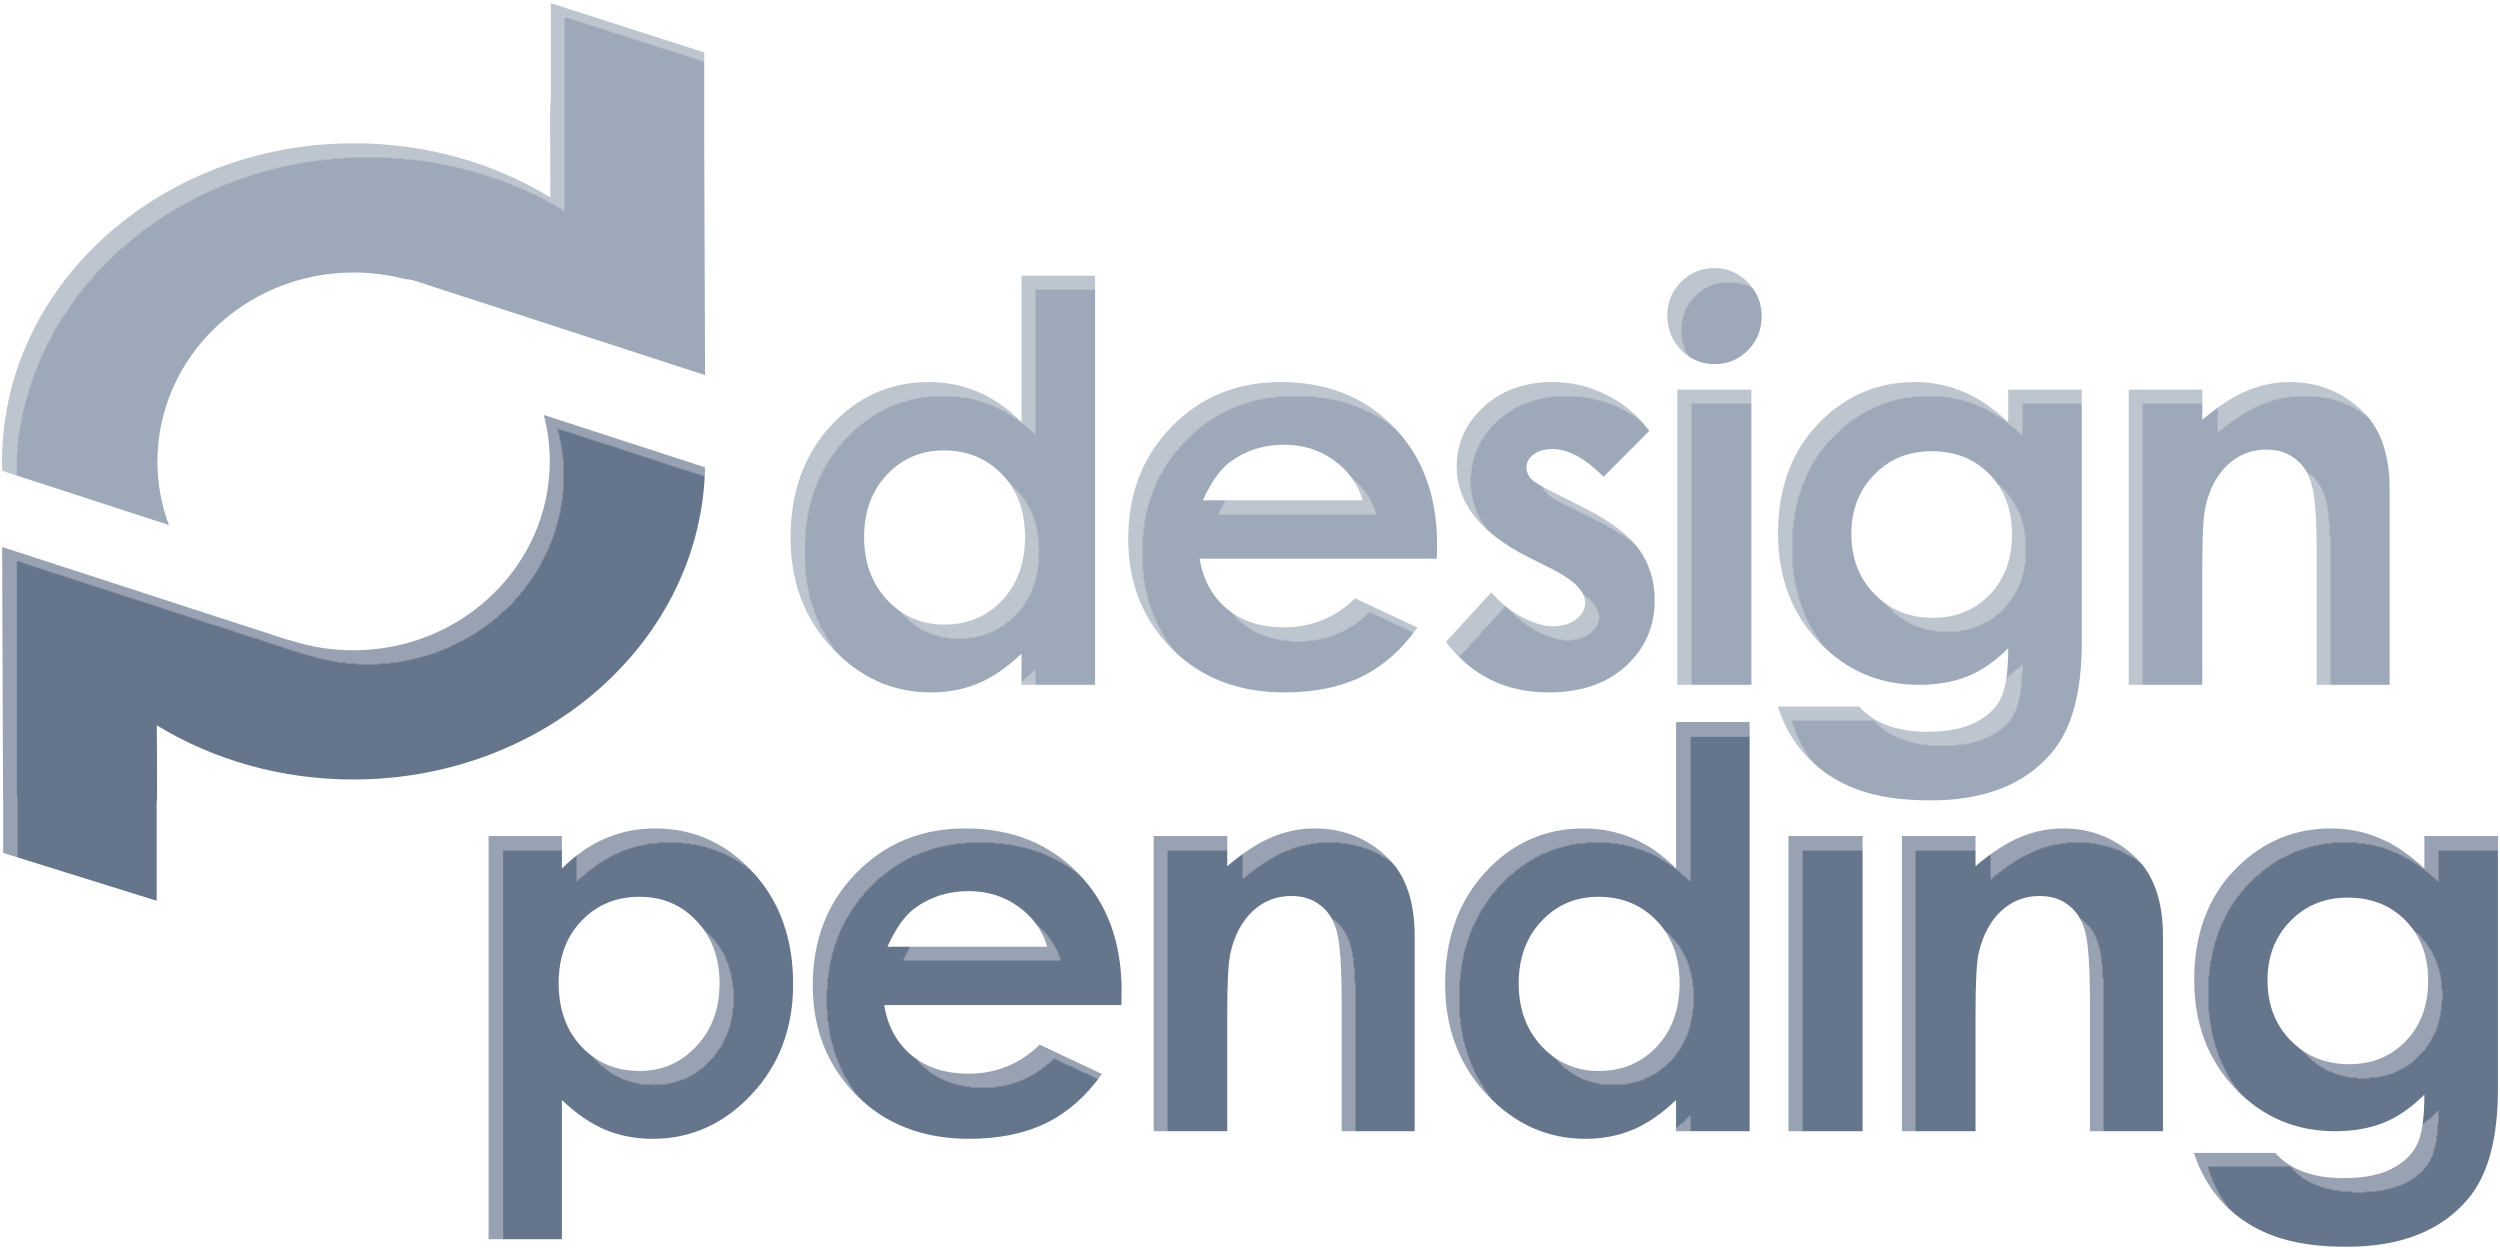
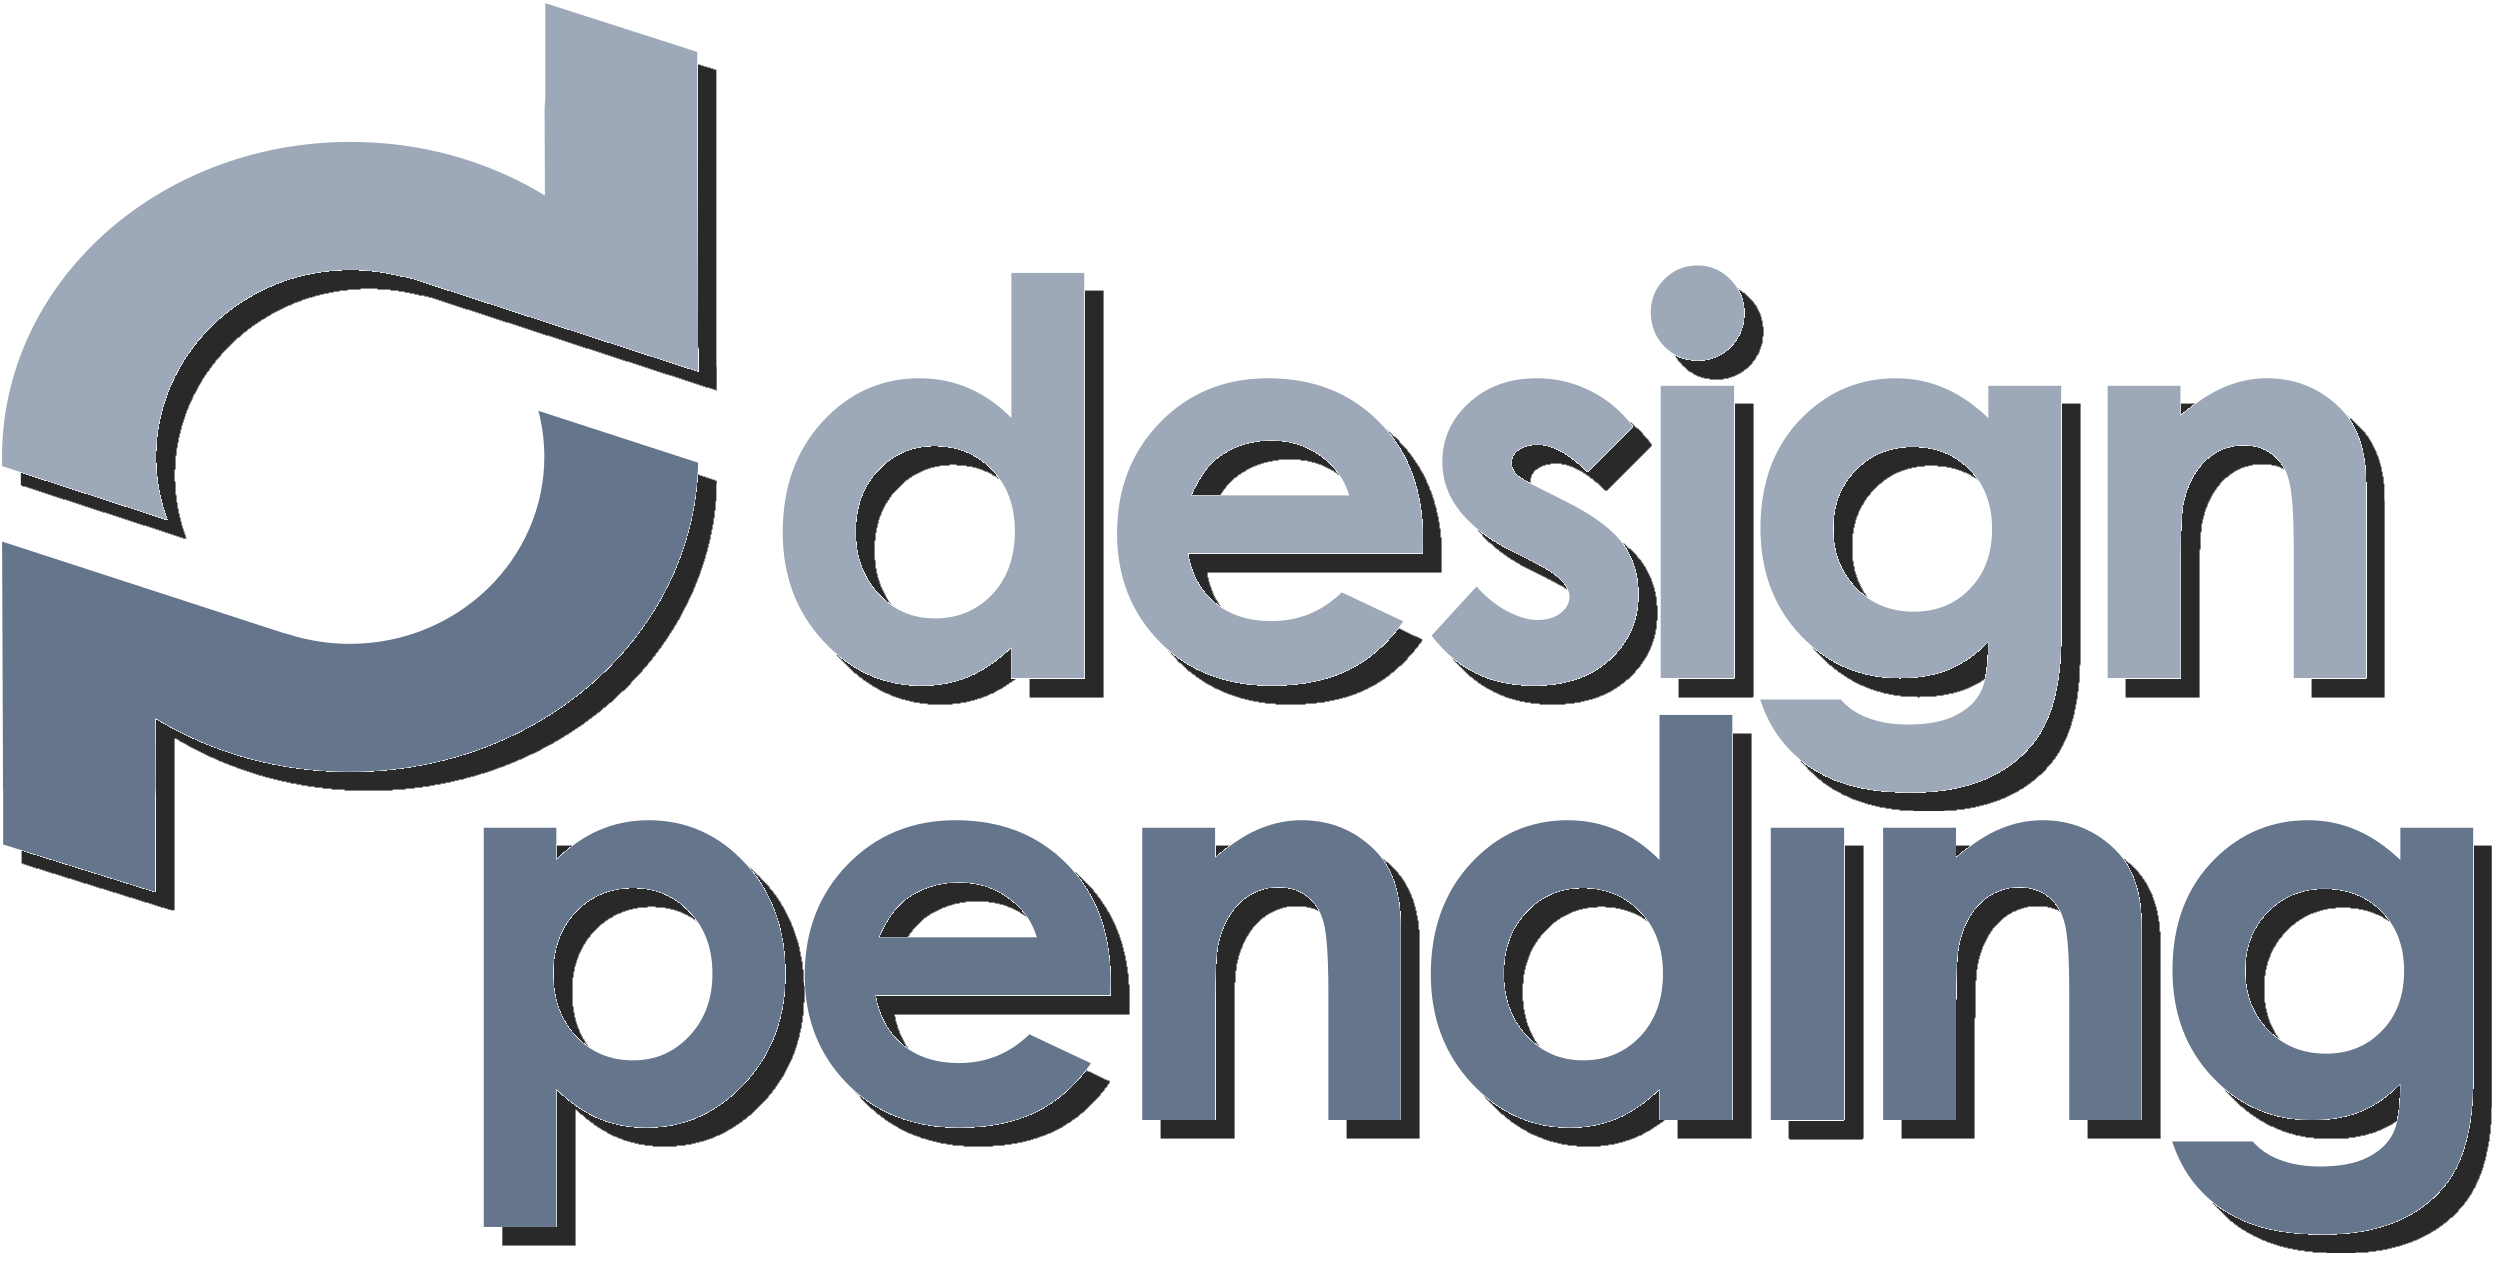
- <svg xmlns="http://www.w3.org/2000/svg" width="258" height="129" viewBox="0 0 258 129" fill="none">
-   <g filter="url(#filter0_i_1939_45)">
-     <path d="M105.42 28.452H113.011V70.674H105.42V67.454C103.931 68.873 102.433 69.9 100.926 70.534C99.438 71.15 97.819 71.458 96.07 71.458C92.144 71.458 88.748 69.937 85.882 66.894C83.017 63.833 81.584 60.035 81.584 55.499C81.584 50.795 82.97 46.94 85.743 43.935C88.515 40.93 91.883 39.427 95.846 39.427C97.67 39.427 99.382 39.773 100.982 40.463C102.582 41.154 104.061 42.19 105.42 43.571V28.452ZM97.409 46.483C95.046 46.483 93.083 47.323 91.52 49.003C89.957 50.664 89.176 52.802 89.176 55.415C89.176 58.047 89.967 60.212 91.548 61.911C93.148 63.609 95.111 64.459 97.437 64.459C99.838 64.459 101.829 63.628 103.41 61.967C104.992 60.287 105.782 58.093 105.782 55.387C105.782 52.736 104.992 50.59 103.41 48.947C101.829 47.304 99.828 46.483 97.409 46.483Z" fill="#9DA8B8" />
-     <path d="M148.279 57.655H123.801C124.155 59.82 125.095 61.547 126.62 62.835C128.165 64.104 130.128 64.739 132.509 64.739C135.356 64.739 137.803 63.74 139.85 61.743L146.269 64.767C144.669 67.044 142.752 68.733 140.52 69.835C138.287 70.917 135.635 71.458 132.565 71.458C127.802 71.458 123.922 69.956 120.927 66.951C117.931 63.927 116.433 60.147 116.433 55.611C116.433 50.963 117.922 47.108 120.899 44.047C123.894 40.967 127.644 39.427 132.147 39.427C136.929 39.427 140.817 40.967 143.813 44.047C146.809 47.108 148.307 51.159 148.307 56.199L148.279 57.655ZM140.631 51.635C140.129 49.936 139.133 48.555 137.645 47.491C136.175 46.427 134.463 45.895 132.509 45.895C130.388 45.895 128.528 46.492 126.927 47.687C125.923 48.434 124.992 49.75 124.136 51.635H140.631Z" fill="#9DA8B8" />
-     <path d="M170.205 44.467L165.488 49.199C163.572 47.295 161.832 46.343 160.269 46.343C159.413 46.343 158.743 46.53 158.259 46.903C157.776 47.258 157.534 47.706 157.534 48.247C157.534 48.658 157.683 49.04 157.98 49.395C158.297 49.731 159.06 50.198 160.269 50.795L163.06 52.195C166 53.651 168.019 55.135 169.117 56.647C170.214 58.159 170.763 59.932 170.763 61.967C170.763 64.673 169.768 66.932 167.777 68.743C165.805 70.553 163.153 71.458 159.822 71.458C155.394 71.458 151.859 69.722 149.216 66.251L153.905 61.127C154.799 62.172 155.841 63.021 157.031 63.675C158.241 64.309 159.311 64.627 160.241 64.627C161.246 64.627 162.055 64.384 162.669 63.899C163.283 63.413 163.59 62.853 163.59 62.219C163.59 61.043 162.483 59.895 160.269 58.775L157.701 57.487C152.789 55.004 150.333 51.896 150.333 48.163C150.333 45.755 151.254 43.702 153.096 42.003C154.957 40.286 157.329 39.427 160.213 39.427C162.185 39.427 164.037 39.866 165.767 40.743C167.516 41.602 168.996 42.843 170.205 44.467Z" fill="#9DA8B8" />
-     <path d="M176.92 27.668C178.26 27.668 179.404 28.153 180.353 29.123C181.321 30.094 181.805 31.27 181.805 32.651C181.805 34.014 181.33 35.181 180.381 36.151C179.432 37.103 178.297 37.579 176.976 37.579C175.618 37.579 174.455 37.094 173.487 36.123C172.538 35.134 172.064 33.939 172.064 32.539C172.064 31.195 172.538 30.047 173.487 29.096C174.436 28.144 175.581 27.668 176.92 27.668ZM173.097 40.211H180.744V70.674H173.097V40.211Z" fill="#9DA8B8" />
-     <path d="M207.248 40.211H214.839V66.306C214.839 71.458 213.807 75.248 211.741 77.674C208.969 80.96 204.791 82.602 199.209 82.602C196.232 82.602 193.73 82.229 191.702 81.482C189.673 80.736 187.962 79.634 186.566 78.178C185.171 76.741 184.138 74.986 183.468 72.914H191.869C192.613 73.773 193.572 74.417 194.744 74.846C195.916 75.294 197.302 75.518 198.902 75.518C200.949 75.518 202.596 75.201 203.843 74.566C205.089 73.932 205.964 73.11 206.466 72.102C206.987 71.094 207.248 69.359 207.248 66.894C205.908 68.239 204.503 69.209 203.033 69.806C201.563 70.385 199.898 70.674 198.037 70.674C193.962 70.674 190.52 69.2 187.71 66.251C184.901 63.301 183.496 59.568 183.496 55.051C183.496 50.216 184.984 46.334 187.962 43.403C190.66 40.753 193.879 39.427 197.619 39.427C199.368 39.427 201.014 39.754 202.559 40.407C204.122 41.042 205.685 42.096 207.248 43.571V40.211ZM199.349 46.567C196.949 46.567 194.967 47.379 193.404 49.003C191.841 50.608 191.06 52.634 191.06 55.079C191.06 57.617 191.86 59.699 193.46 61.323C195.06 62.947 197.07 63.759 199.489 63.759C201.852 63.759 203.796 62.965 205.322 61.379C206.866 59.792 207.638 57.711 207.638 55.135C207.638 52.596 206.866 50.534 205.322 48.947C203.777 47.36 201.786 46.567 199.349 46.567Z" fill="#9DA8B8" />
-     <path d="M219.684 40.211H227.276V43.319C229.006 41.863 230.569 40.855 231.965 40.295C233.379 39.717 234.821 39.427 236.291 39.427C239.305 39.427 241.864 40.482 243.966 42.591C245.734 44.383 246.618 47.034 246.618 50.543V70.674H239.082V57.319C239.082 53.679 238.915 51.262 238.58 50.067C238.263 48.872 237.696 47.967 236.877 47.351C236.077 46.716 235.082 46.399 233.891 46.399C232.346 46.399 231.016 46.922 229.9 47.967C228.802 48.994 228.039 50.422 227.611 52.251C227.388 53.203 227.276 55.266 227.276 58.439V70.674H219.684V40.211Z" fill="#9DA8B8" />
+ <svg xmlns="http://www.w3.org/2000/svg" width="202" height="102" viewBox="0 0 202 102" fill="none">
+   <g filter="url(#filter0_d_2098_2)">
+     <path d="M81.721 22.055H87.606V54.786H81.721V52.29C80.567 53.39 79.406 54.186 78.237 54.678C77.083 55.155 75.829 55.394 74.473 55.394C71.429 55.394 68.797 54.215 66.576 51.856C64.354 49.483 63.244 46.538 63.244 43.022C63.244 39.376 64.318 36.388 66.468 34.058C68.617 31.729 71.227 30.564 74.3 30.564C75.713 30.564 77.04 30.831 78.281 31.367C79.521 31.902 80.668 32.705 81.721 33.776V22.055ZM75.511 36.033C73.679 36.033 72.158 36.685 70.946 37.987C69.734 39.275 69.129 40.931 69.129 42.957C69.129 44.998 69.742 46.676 70.968 47.993C72.208 49.309 73.73 49.968 75.533 49.968C77.394 49.968 78.937 49.324 80.163 48.036C81.389 46.734 82.002 45.034 82.002 42.935C82.002 40.881 81.389 39.217 80.163 37.943C78.937 36.67 77.386 36.033 75.511 36.033Z" fill="#9DA8B8" />
+     <path d="M114.945 44.694H95.97C96.244 46.372 96.973 47.711 98.155 48.709C99.353 49.693 100.875 50.185 102.72 50.185C104.927 50.185 106.824 49.411 108.411 47.862L113.387 50.207C112.147 51.972 110.661 53.282 108.93 54.135C107.199 54.974 105.144 55.394 102.764 55.394C99.072 55.394 96.064 54.229 93.742 51.9C91.419 49.556 90.258 46.625 90.258 43.109C90.258 39.506 91.413 36.518 93.72 34.145C96.042 31.758 98.949 30.564 102.44 30.564C106.147 30.564 109.161 31.758 111.483 34.145C113.806 36.518 114.967 39.658 114.967 43.565L114.945 44.694ZM109.016 40.027C108.627 38.71 107.855 37.639 106.702 36.815C105.562 35.99 104.235 35.578 102.72 35.578C101.076 35.578 99.634 36.041 98.393 36.967C97.615 37.545 96.893 38.566 96.23 40.027H109.016Z" fill="#9DA8B8" />
+     <path d="M131.942 34.471L128.285 38.139C126.8 36.663 125.451 35.925 124.24 35.925C123.576 35.925 123.057 36.069 122.681 36.359C122.307 36.634 122.119 36.981 122.119 37.401C122.119 37.719 122.235 38.016 122.465 38.291C122.711 38.551 123.302 38.913 124.24 39.376L126.403 40.461C128.682 41.59 130.247 42.74 131.099 43.912C131.949 45.084 132.374 46.459 132.374 48.036C132.374 50.134 131.603 51.885 130.06 53.289C128.531 54.692 126.475 55.394 123.893 55.394C120.461 55.394 117.72 54.048 115.671 51.357L119.306 47.385C119.999 48.195 120.807 48.854 121.73 49.36C122.668 49.852 123.497 50.098 124.218 50.098C124.997 50.098 125.624 49.91 126.1 49.534C126.576 49.158 126.814 48.724 126.814 48.231C126.814 47.32 125.956 46.43 124.24 45.562L122.249 44.563C118.441 42.639 116.537 40.23 116.537 37.336C116.537 35.469 117.251 33.877 118.679 32.561C120.122 31.229 121.961 30.564 124.196 30.564C125.725 30.564 127.161 30.904 128.502 31.584C129.857 32.249 131.005 33.212 131.942 34.471Z" fill="#9DA8B8" />
+     <path d="M137.147 21.448C138.186 21.448 139.073 21.824 139.808 22.576C140.559 23.329 140.934 24.241 140.934 25.311C140.934 26.367 140.566 27.272 139.83 28.024C139.094 28.762 138.215 29.131 137.191 29.131C136.138 29.131 135.236 28.755 134.486 28.003C133.75 27.236 133.383 26.31 133.383 25.224C133.383 24.183 133.75 23.293 134.486 22.555C135.222 21.817 136.109 21.448 137.147 21.448ZM134.184 31.172H140.112V54.786H134.184V31.172Z" fill="#9DA8B8" />
+     <path d="M160.657 31.172H166.542V51.4C166.542 55.394 165.742 58.331 164.14 60.212C161.991 62.759 158.753 64.033 154.425 64.033C152.118 64.033 150.178 63.743 148.606 63.164C147.033 62.586 145.707 61.732 144.625 60.603C143.543 59.489 142.743 58.129 142.223 56.523H148.736C149.312 57.188 150.056 57.688 150.964 58.02C151.873 58.368 152.947 58.541 154.187 58.541C155.774 58.541 157.051 58.295 158.018 57.803C158.984 57.311 159.662 56.675 160.051 55.893C160.455 55.112 160.657 53.766 160.657 51.856C159.618 52.898 158.529 53.65 157.39 54.114C156.25 54.562 154.96 54.786 153.517 54.786C150.358 54.786 147.69 53.643 145.512 51.357C143.334 49.071 142.245 46.177 142.245 42.675C142.245 38.927 143.398 35.918 145.707 33.646C147.798 31.591 150.294 30.564 153.193 30.564C154.549 30.564 155.825 30.817 157.022 31.323C158.234 31.815 159.446 32.633 160.657 33.776V31.172ZM154.534 36.099C152.674 36.099 151.137 36.728 149.925 37.987C148.714 39.231 148.108 40.801 148.108 42.697C148.108 44.665 148.729 46.278 149.969 47.537C151.209 48.796 152.767 49.425 154.643 49.425C156.474 49.425 157.981 48.81 159.164 47.58C160.361 46.35 160.96 44.737 160.96 42.74C160.96 40.772 160.361 39.173 159.164 37.943C157.967 36.714 156.423 36.099 154.534 36.099Z" fill="#9DA8B8" />
+     <path d="M170.298 31.172H176.183V33.581C177.524 32.452 178.736 31.671 179.818 31.237C180.914 30.788 182.032 30.564 183.171 30.564C185.508 30.564 187.492 31.381 189.121 33.016C190.492 34.406 191.177 36.46 191.177 39.181V54.786H185.335V44.433C185.335 41.611 185.206 39.738 184.946 38.812C184.7 37.886 184.261 37.184 183.626 36.706C183.006 36.214 182.234 35.968 181.311 35.968C180.113 35.968 179.082 36.373 178.217 37.184C177.366 37.98 176.775 39.087 176.443 40.505C176.27 41.242 176.183 42.842 176.183 45.301V54.786H170.298V31.172Z" fill="#9DA8B8" />
  </g>
-   <g filter="url(#filter1_i_1939_45)">
-     <path d="M57.987 86.278V89.638C59.364 88.257 60.853 87.221 62.453 86.53C64.053 85.839 65.765 85.494 67.589 85.494C71.552 85.494 74.92 86.997 77.692 90.002C80.465 93.007 81.851 96.862 81.851 101.566C81.851 106.101 80.418 109.9 77.553 112.961C74.687 116.004 71.291 117.525 67.365 117.525C65.616 117.525 63.988 117.217 62.481 116.601C60.974 115.966 59.476 114.94 57.987 113.521V127.885H50.424V86.278H57.987ZM65.998 92.55C63.597 92.55 61.607 93.371 60.025 95.014C58.443 96.656 57.653 98.803 57.653 101.454C57.653 104.16 58.443 106.353 60.025 108.033C61.607 109.695 63.597 110.525 65.998 110.525C68.324 110.525 70.277 109.676 71.859 107.977C73.459 106.279 74.259 104.113 74.259 101.482C74.259 98.868 73.478 96.731 71.915 95.07C70.352 93.39 68.379 92.55 65.998 92.55Z" fill="#65758C" />
-     <path d="M115.723 103.721H91.245C91.599 105.887 92.539 107.613 94.064 108.901C95.609 110.171 97.572 110.805 99.954 110.805C102.8 110.805 105.247 109.807 107.294 107.809L113.713 110.833C112.113 113.111 110.197 114.8 107.964 115.901C105.731 116.984 103.079 117.525 100.009 117.525C95.246 117.525 91.366 116.022 88.371 113.017C85.375 109.993 83.877 106.213 83.877 101.678C83.877 97.03 85.366 93.175 88.343 90.114C91.338 87.034 95.088 85.494 99.591 85.494C104.373 85.494 108.261 87.034 111.257 90.114C114.253 93.175 115.751 97.226 115.751 102.266L115.723 103.721ZM108.075 97.702C107.573 96.003 106.578 94.622 105.089 93.558C103.619 92.494 101.907 91.962 99.954 91.962C97.832 91.962 95.972 92.559 94.371 93.754C93.367 94.5 92.436 95.816 91.58 97.702H108.075Z" fill="#65758C" />
-     <path d="M119.061 86.278H126.652V89.386C128.383 87.93 129.946 86.922 131.341 86.362C132.756 85.783 134.198 85.494 135.667 85.494C138.682 85.494 141.24 86.549 143.343 88.658C145.11 90.45 145.994 93.1 145.994 96.61V116.741H138.459V103.386C138.459 99.746 138.291 97.328 137.956 96.134C137.64 94.939 137.072 94.034 136.254 93.418C135.454 92.783 134.458 92.466 133.267 92.466C131.723 92.466 130.392 92.988 129.276 94.034C128.178 95.06 127.415 96.488 126.987 98.318C126.764 99.27 126.652 101.332 126.652 104.505V116.741H119.061V86.278Z" fill="#65758C" />
-     <path d="M172.972 74.518H180.564V116.741H172.972V113.521C171.484 114.94 169.986 115.966 168.479 116.601C166.99 117.217 165.371 117.525 163.622 117.525C159.696 117.525 156.301 116.004 153.435 112.961C150.57 109.9 149.137 106.101 149.137 101.566C149.137 96.862 150.523 93.007 153.296 90.002C156.068 86.997 159.436 85.494 163.399 85.494C165.223 85.494 166.934 85.839 168.535 86.53C170.135 87.221 171.614 88.257 172.972 89.638V74.518ZM164.962 92.55C162.599 92.55 160.636 93.39 159.073 95.07C157.51 96.731 156.729 98.868 156.729 101.482C156.729 104.113 157.519 106.279 159.101 107.977C160.701 109.676 162.664 110.525 164.99 110.525C167.39 110.525 169.381 109.695 170.963 108.033C172.544 106.353 173.335 104.16 173.335 101.454C173.335 98.803 172.544 96.656 170.963 95.014C169.381 93.371 167.381 92.55 164.962 92.55Z" fill="#65758C" />
-     <path d="M184.572 86.278H192.219V116.741H184.572V86.278Z" fill="#65758C" />
-     <path d="M196.283 86.278H203.875V89.386C205.605 87.93 207.168 86.922 208.564 86.362C209.978 85.783 211.42 85.494 212.89 85.494C215.904 85.494 218.462 86.549 220.565 88.658C222.333 90.45 223.217 93.1 223.217 96.61V116.741H215.681V103.386C215.681 99.746 215.513 97.328 215.178 96.134C214.862 94.939 214.295 94.034 213.476 93.418C212.676 92.783 211.68 92.466 210.489 92.466C208.945 92.466 207.615 92.988 206.498 94.034C205.4 95.06 204.638 96.488 204.21 98.318C203.986 99.27 203.875 101.332 203.875 104.505V116.741H196.283V86.278Z" fill="#65758C" />
-     <path d="M250.195 86.278H257.786V112.373C257.786 117.525 256.754 121.314 254.688 123.741C251.916 127.026 247.739 128.669 242.156 128.669C239.179 128.669 236.677 128.296 234.649 127.549C232.62 126.802 230.909 125.701 229.513 124.245C228.118 122.808 227.085 121.053 226.415 118.981H234.816C235.56 119.84 236.519 120.484 237.691 120.913C238.863 121.361 240.249 121.585 241.849 121.585C243.896 121.585 245.543 121.268 246.79 120.633C248.036 119.998 248.911 119.177 249.413 118.169C249.934 117.161 250.195 115.425 250.195 112.961C248.855 114.305 247.45 115.276 245.98 115.873C244.51 116.452 242.845 116.741 240.984 116.741C236.909 116.741 233.467 115.267 230.657 112.317C227.848 109.368 226.443 105.635 226.443 101.118C226.443 96.283 227.932 92.4 230.909 89.47C233.607 86.819 236.826 85.494 240.566 85.494C242.315 85.494 243.961 85.821 245.506 86.474C247.069 87.109 248.632 88.163 250.195 89.638V86.278ZM242.296 92.634C239.896 92.634 237.914 93.446 236.351 95.07C234.788 96.675 234.007 98.7 234.007 101.146C234.007 103.684 234.807 105.765 236.407 107.389C238.007 109.013 240.017 109.825 242.436 109.825C244.799 109.825 246.743 109.032 248.269 107.445C249.813 105.859 250.585 103.777 250.585 101.202C250.585 98.663 249.813 96.6 248.269 95.014C246.724 93.427 244.734 92.634 242.296 92.634Z" fill="#65758C" />
+   <g filter="url(#filter1_d_2098_2)">
+     <path d="M44.952 66.882V69.487C46.019 68.416 47.173 67.613 48.413 67.078C49.654 66.542 50.981 66.274 52.395 66.274C55.467 66.274 58.078 67.439 60.227 69.769C62.376 72.099 63.45 75.087 63.45 78.733C63.45 82.249 62.34 85.194 60.118 87.567C57.897 89.926 55.265 91.105 52.221 91.105C50.865 91.105 49.603 90.866 48.435 90.388C47.267 89.896 46.106 89.101 44.952 88.001V99.136H39.088V66.882H44.952ZM51.161 71.744C49.301 71.744 47.757 72.381 46.531 73.654C45.305 74.927 44.692 76.591 44.692 78.647C44.692 80.744 45.305 82.444 46.531 83.746C47.757 85.035 49.301 85.678 51.161 85.678C52.964 85.678 54.479 85.02 55.705 83.703C56.945 82.387 57.565 80.708 57.565 78.668C57.565 76.642 56.96 74.985 55.748 73.697C54.536 72.395 53.008 71.744 51.161 71.744Z" fill="#65758C" />
+     <path d="M89.708 80.404H70.733C71.007 82.083 71.735 83.421 72.918 84.419C74.115 85.404 75.637 85.895 77.483 85.895C79.69 85.895 81.587 85.122 83.174 83.573L88.15 85.917C86.909 87.683 85.424 88.992 83.693 89.846C81.962 90.685 79.906 91.105 77.526 91.105C73.834 91.105 70.827 89.939 68.504 87.61C66.182 85.266 65.021 82.336 65.021 78.82C65.021 75.217 66.175 72.229 68.483 69.856C70.805 67.468 73.712 66.274 77.202 66.274C80.909 66.274 83.923 67.468 86.246 69.856C88.568 72.229 89.729 75.369 89.729 79.276L89.708 80.404ZM83.779 75.738C83.39 74.421 82.619 73.35 81.464 72.525C80.325 71.701 78.998 71.288 77.483 71.288C75.839 71.288 74.397 71.751 73.156 72.677C72.377 73.256 71.656 74.276 70.993 75.738H83.779Z" fill="#65758C" />
+     <path d="M92.295 66.882H98.18V69.291C99.522 68.163 100.733 67.381 101.815 66.947C102.912 66.499 104.03 66.274 105.168 66.274C107.505 66.274 109.488 67.092 111.119 68.727C112.488 70.116 113.174 72.171 113.174 74.891V90.497H107.333V80.144C107.333 77.322 107.202 75.448 106.943 74.522C106.698 73.596 106.257 72.894 105.623 72.417C105.003 71.925 104.231 71.679 103.308 71.679C102.111 71.679 101.079 72.084 100.214 72.894C99.363 73.69 98.771 74.797 98.44 76.215C98.267 76.953 98.18 78.552 98.18 81.012V90.497H92.295V66.882Z" fill="#65758C" />
+     <path d="M134.087 57.766H139.972V90.497H134.087V88.001C132.934 89.101 131.772 89.896 130.604 90.388C129.45 90.866 128.195 91.105 126.839 91.105C123.796 91.105 121.164 89.926 118.942 87.567C116.721 85.194 115.61 82.249 115.61 78.733C115.61 75.087 116.685 72.099 118.834 69.769C120.983 67.439 123.594 66.274 126.666 66.274C128.08 66.274 129.406 66.542 130.648 67.078C131.888 67.613 133.034 68.416 134.087 69.487V57.766ZM127.878 71.744C126.046 71.744 124.524 72.395 123.313 73.697C122.101 74.985 121.496 76.642 121.496 78.668C121.496 80.708 122.108 82.387 123.334 83.703C124.575 85.02 126.096 85.678 127.9 85.678C129.76 85.678 131.303 85.035 132.53 83.746C133.755 82.444 134.369 80.744 134.369 78.647C134.369 76.591 133.755 74.927 132.53 73.654C131.303 72.381 129.753 71.744 127.878 71.744Z" fill="#65758C" />
+     <path d="M143.079 66.882H149.007V90.497H143.079V66.882Z" fill="#65758C" />
+     <path d="M152.158 66.882H158.043V69.291C159.384 68.163 160.596 67.381 161.678 66.947C162.774 66.499 163.892 66.274 165.031 66.274C167.368 66.274 169.351 67.092 170.981 68.727C172.352 70.116 173.037 72.171 173.037 74.891V90.497H167.195V80.144C167.195 77.322 167.065 75.448 166.805 74.522C166.56 73.596 166.121 72.894 165.486 72.417C164.865 71.925 164.093 71.679 163.17 71.679C161.973 71.679 160.942 72.084 160.076 72.894C159.225 73.69 158.634 74.797 158.303 76.215C158.129 76.953 158.043 78.552 158.043 81.012V90.497H152.158V66.882Z" fill="#65758C" />
+     <path d="M193.95 66.882H199.834V87.111C199.834 91.105 199.034 94.042 197.433 95.923C195.284 98.47 192.046 99.743 187.718 99.743C185.41 99.743 183.471 99.454 181.899 98.875C180.326 98.296 178.999 97.443 177.917 96.314C176.836 95.2 176.035 93.84 175.516 92.233H182.028C182.605 92.899 183.348 93.398 184.257 93.731C185.165 94.078 186.24 94.252 187.48 94.252C189.067 94.252 190.344 94.006 191.31 93.514C192.276 93.022 192.954 92.385 193.344 91.604C193.747 90.823 193.95 89.477 193.95 87.567C192.911 88.609 191.822 89.361 190.682 89.824C189.543 90.273 188.252 90.497 186.809 90.497C183.651 90.497 180.982 89.354 178.804 87.067C176.626 84.781 175.537 81.888 175.537 78.386C175.537 74.638 176.692 71.628 178.999 69.356C181.091 67.302 183.586 66.274 186.485 66.274C187.841 66.274 189.117 66.528 190.315 67.034C191.526 67.526 192.738 68.344 193.95 69.487V66.882ZM187.826 71.809C185.966 71.809 184.43 72.439 183.218 73.697C182.006 74.942 181.401 76.512 181.401 78.408C181.401 80.375 182.021 81.988 183.261 83.247C184.502 84.506 186.06 85.136 187.935 85.136C189.767 85.136 191.274 84.521 192.457 83.291C193.654 82.061 194.252 80.447 194.252 78.451C194.252 76.483 193.654 74.884 192.457 73.654C191.259 72.424 189.716 71.809 187.826 71.809Z" fill="#65758C" />
  </g>
-   <g filter="url(#filter2_i_1939_45)">
-     <path d="M72.676 5.411L56.839 0.331V10.375C56.789 10.747 56.764 11.127 56.765 11.514L56.798 20.373C50.973 16.822 43.944 14.759 36.384 14.789C16.341 14.866 0.147 29.609 0.214 47.719L0.215 47.857C0.216 47.992 0.217 48.128 0.22 48.263L0.219 48.295C0.218 48.333 0.218 48.371 0.217 48.408C0.217 48.443 0.217 48.477 0.217 48.512L0.217 48.586L17.427 54.179C16.681 52.173 16.265 50.015 16.244 47.765L16.244 47.729C16.204 36.943 25.244 28.165 36.433 28.122C38.311 28.115 40.129 28.354 41.856 28.808C42.215 28.83 42.577 28.898 42.935 29.014L72.763 38.708L72.676 14.925V5.411Z" fill="#9DA8B8" />
-     <path d="M56.117 42.821C56.512 44.318 56.727 45.884 56.739 47.496V47.502C56.779 58.288 47.74 67.067 36.55 67.109C34.27 67.118 32.076 66.764 30.028 66.102C29.869 66.073 29.711 66.033 29.553 65.982L0.22 56.449L0.314 82.036C0.315 82.197 0.32 82.356 0.329 82.514V88.022L16.166 92.961V82.878C16.197 82.581 16.213 82.28 16.212 81.975L16.185 74.858C22.011 78.41 29.039 80.472 36.6 80.443C56.377 80.367 72.406 66.011 72.763 48.231L56.117 42.821Z" fill="#65758C" />
+   <g filter="url(#filter2_d_2098_2)">
+     <path d="M56.338 4.195L44.061 0.257V8.042C44.023 8.331 44.003 8.626 44.004 8.925L44.03 15.793C39.514 13.04 34.066 11.441 28.205 11.464C12.668 11.524 0.114 22.953 0.166 36.992L0.167 37.098C0.167 37.203 0.169 37.308 0.171 37.413L0.17 37.438C0.169 37.467 0.169 37.497 0.169 37.526C0.169 37.553 0.169 37.579 0.169 37.606L0.169 37.663L13.509 41.999C12.931 40.444 12.609 38.771 12.593 37.027L12.593 36.999C12.562 28.638 19.569 21.833 28.243 21.8C29.698 21.794 31.108 21.98 32.447 22.331C32.725 22.349 33.006 22.401 33.283 22.491L56.406 30.006L56.338 11.57V4.195Z" fill="#9DA8B8" />
+     <path d="M43.502 33.195C43.808 34.355 43.974 35.569 43.984 36.819V36.823C44.015 45.185 37.008 51.989 28.334 52.023C26.566 52.03 24.865 51.755 23.277 51.242C23.155 51.219 23.032 51.188 22.91 51.149L0.17 43.758L0.244 63.594C0.244 63.718 0.248 63.842 0.255 63.965V68.234L12.532 72.063V64.246C12.556 64.017 12.568 63.783 12.567 63.547L12.547 58.029C17.063 60.783 22.511 62.381 28.372 62.359C43.703 62.3 56.129 51.171 56.406 37.388L43.502 33.195Z" fill="#65758C" />
  </g>
  <defs>
-     <filter id="filter0_i_1939_45" x="81.584" y="27.668" width="165.034" height="54.934" filterUnits="userSpaceOnUse" color-interpolation-filters="sRGB">
+     <filter id="filter0_d_2098_2" x="63.244" y="21.448" width="129.433" height="44.085" filterUnits="userSpaceOnUse" color-interpolation-filters="sRGB">
      <feFlood flood-opacity="0" result="BackgroundImageFix" />
-       <feBlend mode="normal" in="SourceGraphic" in2="BackgroundImageFix" result="shape" />
      <feColorMatrix in="SourceAlpha" type="matrix" values="0 0 0 0 0 0 0 0 0 0 0 0 0 0 0 0 0 0 127 0" result="hardAlpha" />
      <feOffset dx="1.5" dy="1.5" />
-       <feComposite in2="hardAlpha" operator="arithmetic" k2="-1" k3="1" />
-       <feColorMatrix type="matrix" values="0 0 0 0 1 0 0 0 0 1 0 0 0 0 1 0 0 0 0.33 0" />
-       <feBlend mode="normal" in2="shape" result="effect1_innerShadow_1939_45" />
+       <feComposite in2="hardAlpha" operator="out" />
+       <feColorMatrix type="matrix" values="0 0 0 0 0.161 0 0 0 0 0.161 0 0 0 0 0.161 0 0 0 1 0" />
+       <feBlend mode="normal" in2="BackgroundImageFix" result="effect1_dropShadow_2098_2" />
+       <feBlend mode="normal" in="SourceGraphic" in2="effect1_dropShadow_2098_2" result="shape" />
    </filter>
-     <filter id="filter1_i_1939_45" x="50.424" y="74.518" width="207.362" height="54.151" filterUnits="userSpaceOnUse" color-interpolation-filters="sRGB">
+     <filter id="filter1_d_2098_2" x="39.088" y="57.766" width="162.246" height="43.477" filterUnits="userSpaceOnUse" color-interpolation-filters="sRGB">
      <feFlood flood-opacity="0" result="BackgroundImageFix" />
-       <feBlend mode="normal" in="SourceGraphic" in2="BackgroundImageFix" result="shape" />
      <feColorMatrix in="SourceAlpha" type="matrix" values="0 0 0 0 0 0 0 0 0 0 0 0 0 0 0 0 0 0 127 0" result="hardAlpha" />
      <feOffset dx="1.5" dy="1.5" />
-       <feComposite in2="hardAlpha" operator="arithmetic" k2="-1" k3="1" />
-       <feColorMatrix type="matrix" values="0 0 0 0 1 0 0 0 0 1 0 0 0 0 1 0 0 0 0.33 0" />
-       <feBlend mode="normal" in2="shape" result="effect1_innerShadow_1939_45" />
+       <feComposite in2="hardAlpha" operator="out" />
+       <feColorMatrix type="matrix" values="0 0 0 0 0.161 0 0 0 0 0.161 0 0 0 0 0.161 0 0 0 1 0" />
+       <feBlend mode="normal" in2="BackgroundImageFix" result="effect1_dropShadow_2098_2" />
+       <feBlend mode="normal" in="SourceGraphic" in2="effect1_dropShadow_2098_2" result="shape" />
    </filter>
-     <filter id="filter2_i_1939_45" x="0.214" y="0.331" width="72.55" height="92.63" filterUnits="userSpaceOnUse" color-interpolation-filters="sRGB">
+     <filter id="filter2_d_2098_2" x="0.166" y="0.257" width="57.74" height="73.306" filterUnits="userSpaceOnUse" color-interpolation-filters="sRGB">
      <feFlood flood-opacity="0" result="BackgroundImageFix" />
-       <feBlend mode="normal" in="SourceGraphic" in2="BackgroundImageFix" result="shape" />
      <feColorMatrix in="SourceAlpha" type="matrix" values="0 0 0 0 0 0 0 0 0 0 0 0 0 0 0 0 0 0 127 0" result="hardAlpha" />
      <feOffset dx="1.5" dy="1.5" />
-       <feComposite in2="hardAlpha" operator="arithmetic" k2="-1" k3="1" />
-       <feColorMatrix type="matrix" values="0 0 0 0 1 0 0 0 0 1 0 0 0 0 1 0 0 0 0.33 0" />
-       <feBlend mode="normal" in2="shape" result="effect1_innerShadow_1939_45" />
+       <feComposite in2="hardAlpha" operator="out" />
+       <feColorMatrix type="matrix" values="0 0 0 0 0.161 0 0 0 0 0.161 0 0 0 0 0.161 0 0 0 1 0" />
+       <feBlend mode="normal" in2="BackgroundImageFix" result="effect1_dropShadow_2098_2" />
+       <feBlend mode="normal" in="SourceGraphic" in2="effect1_dropShadow_2098_2" result="shape" />
    </filter>
  </defs>
</svg>
